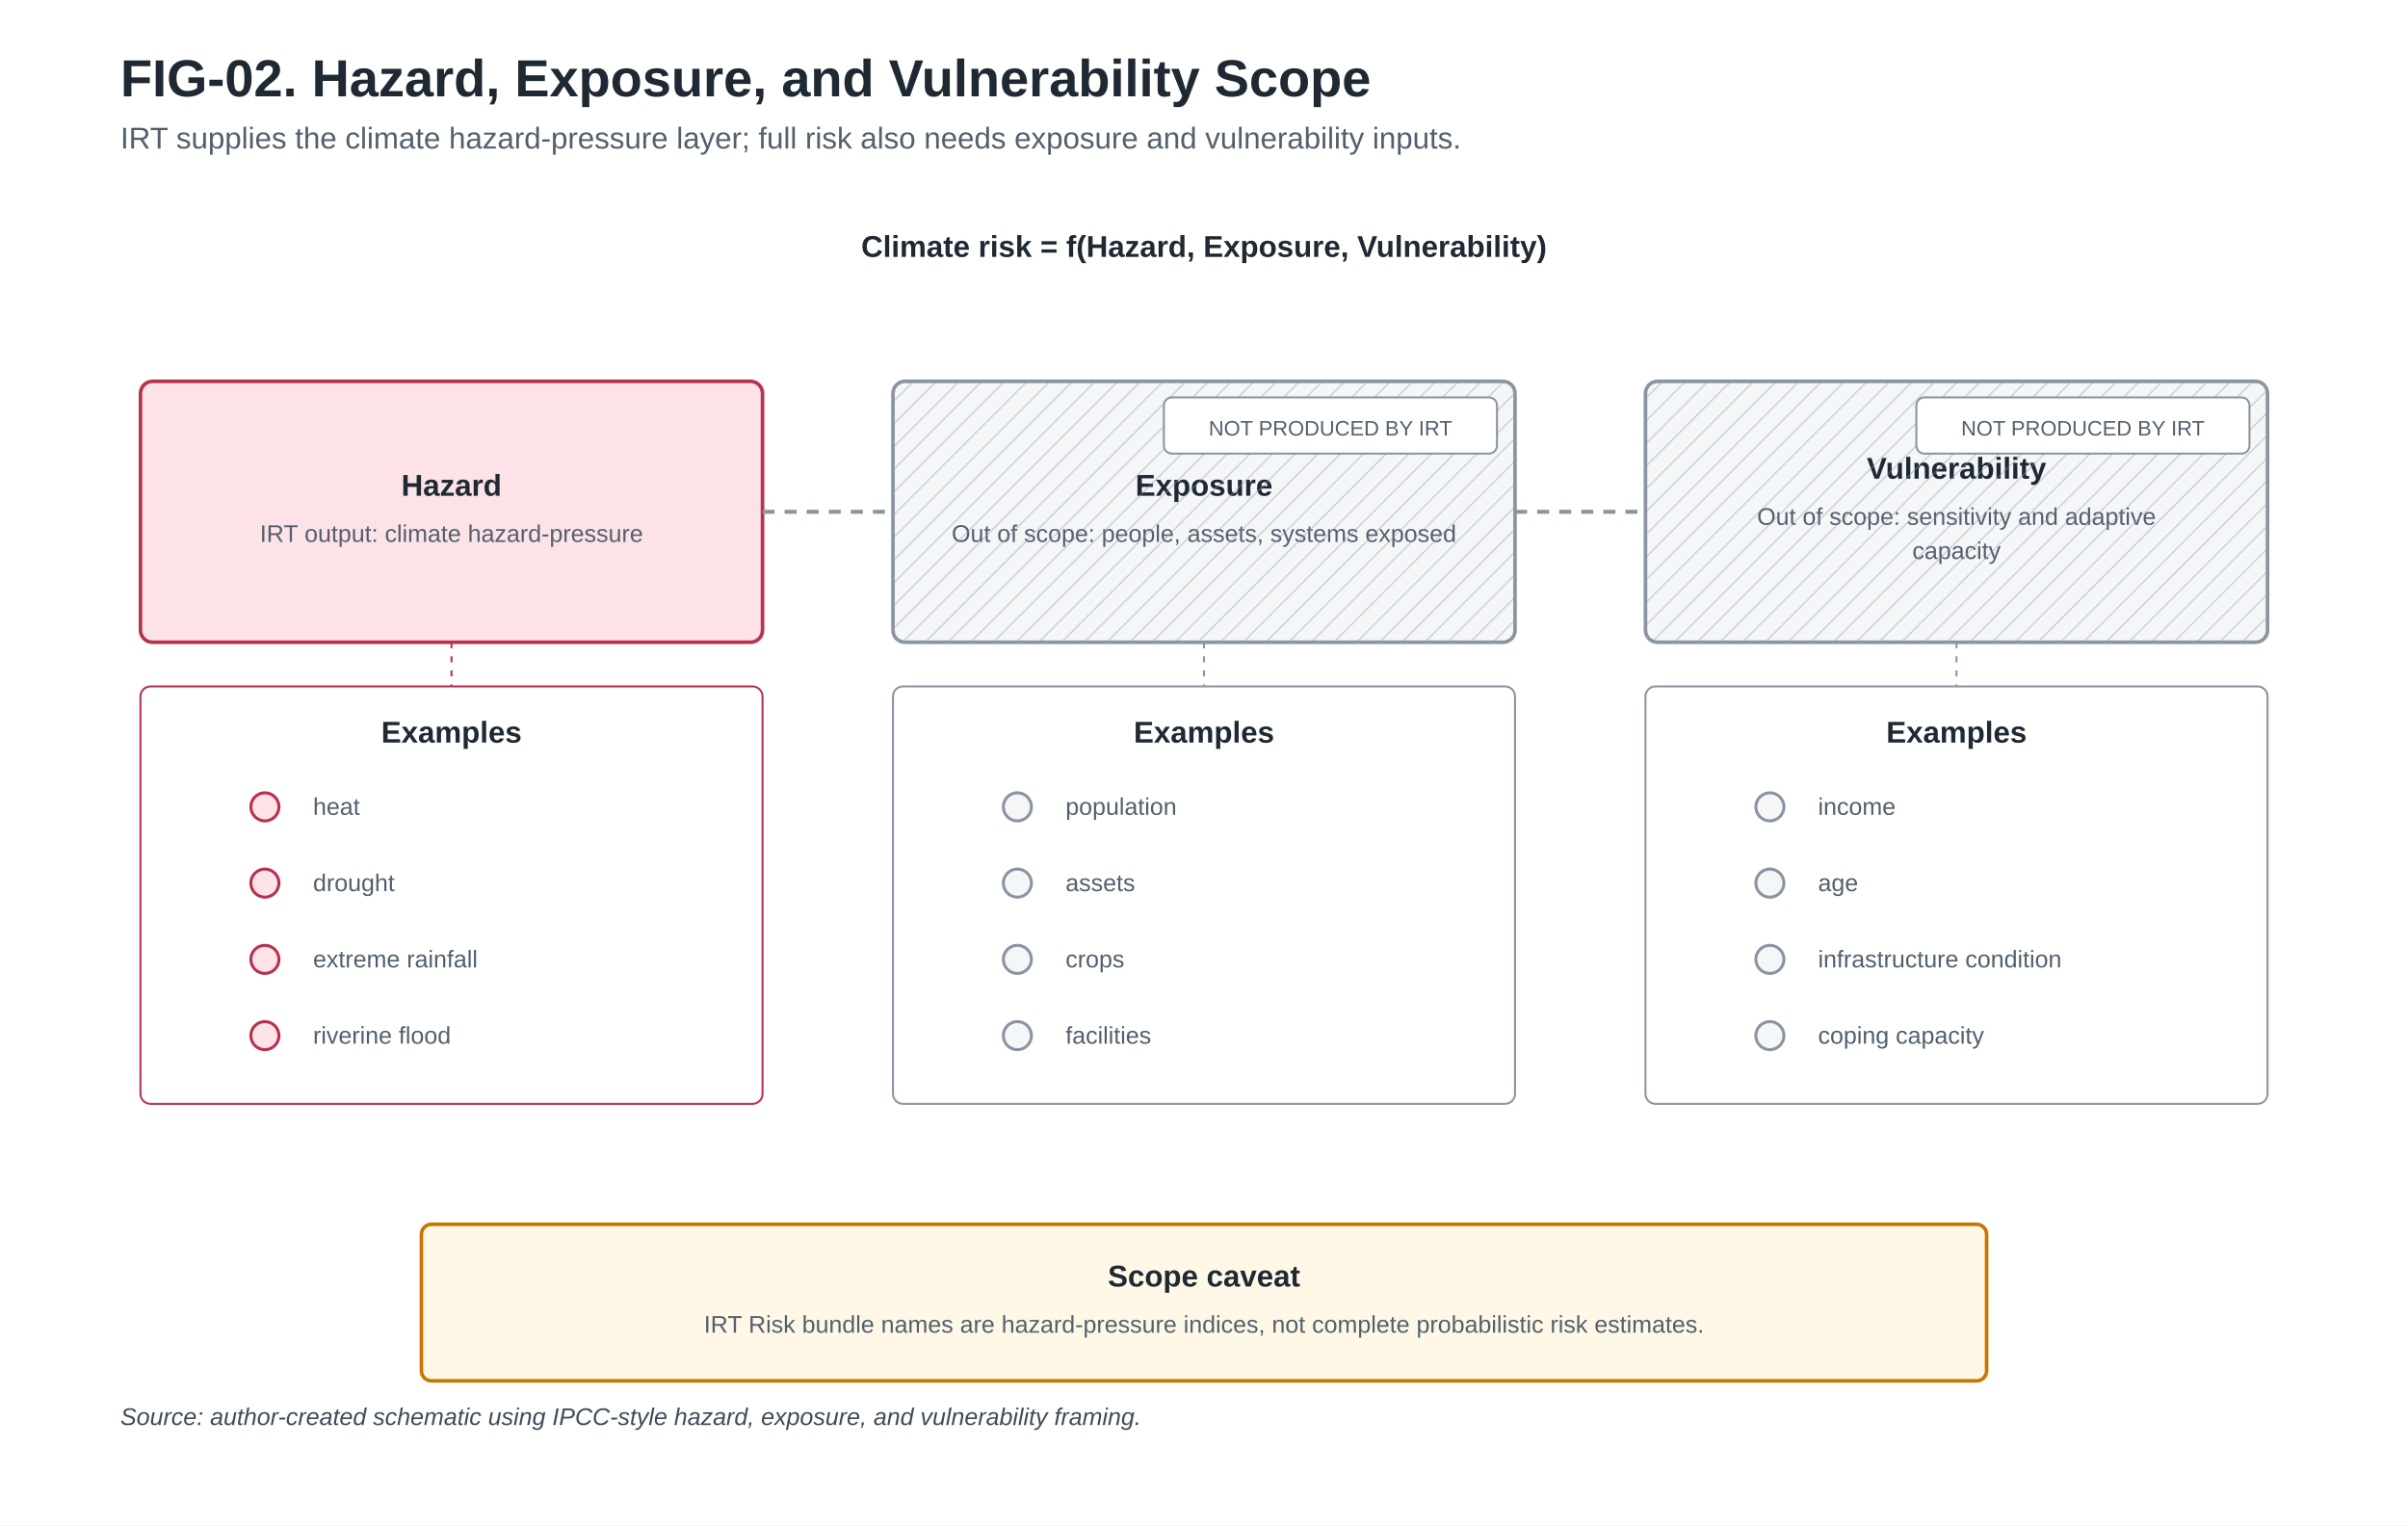
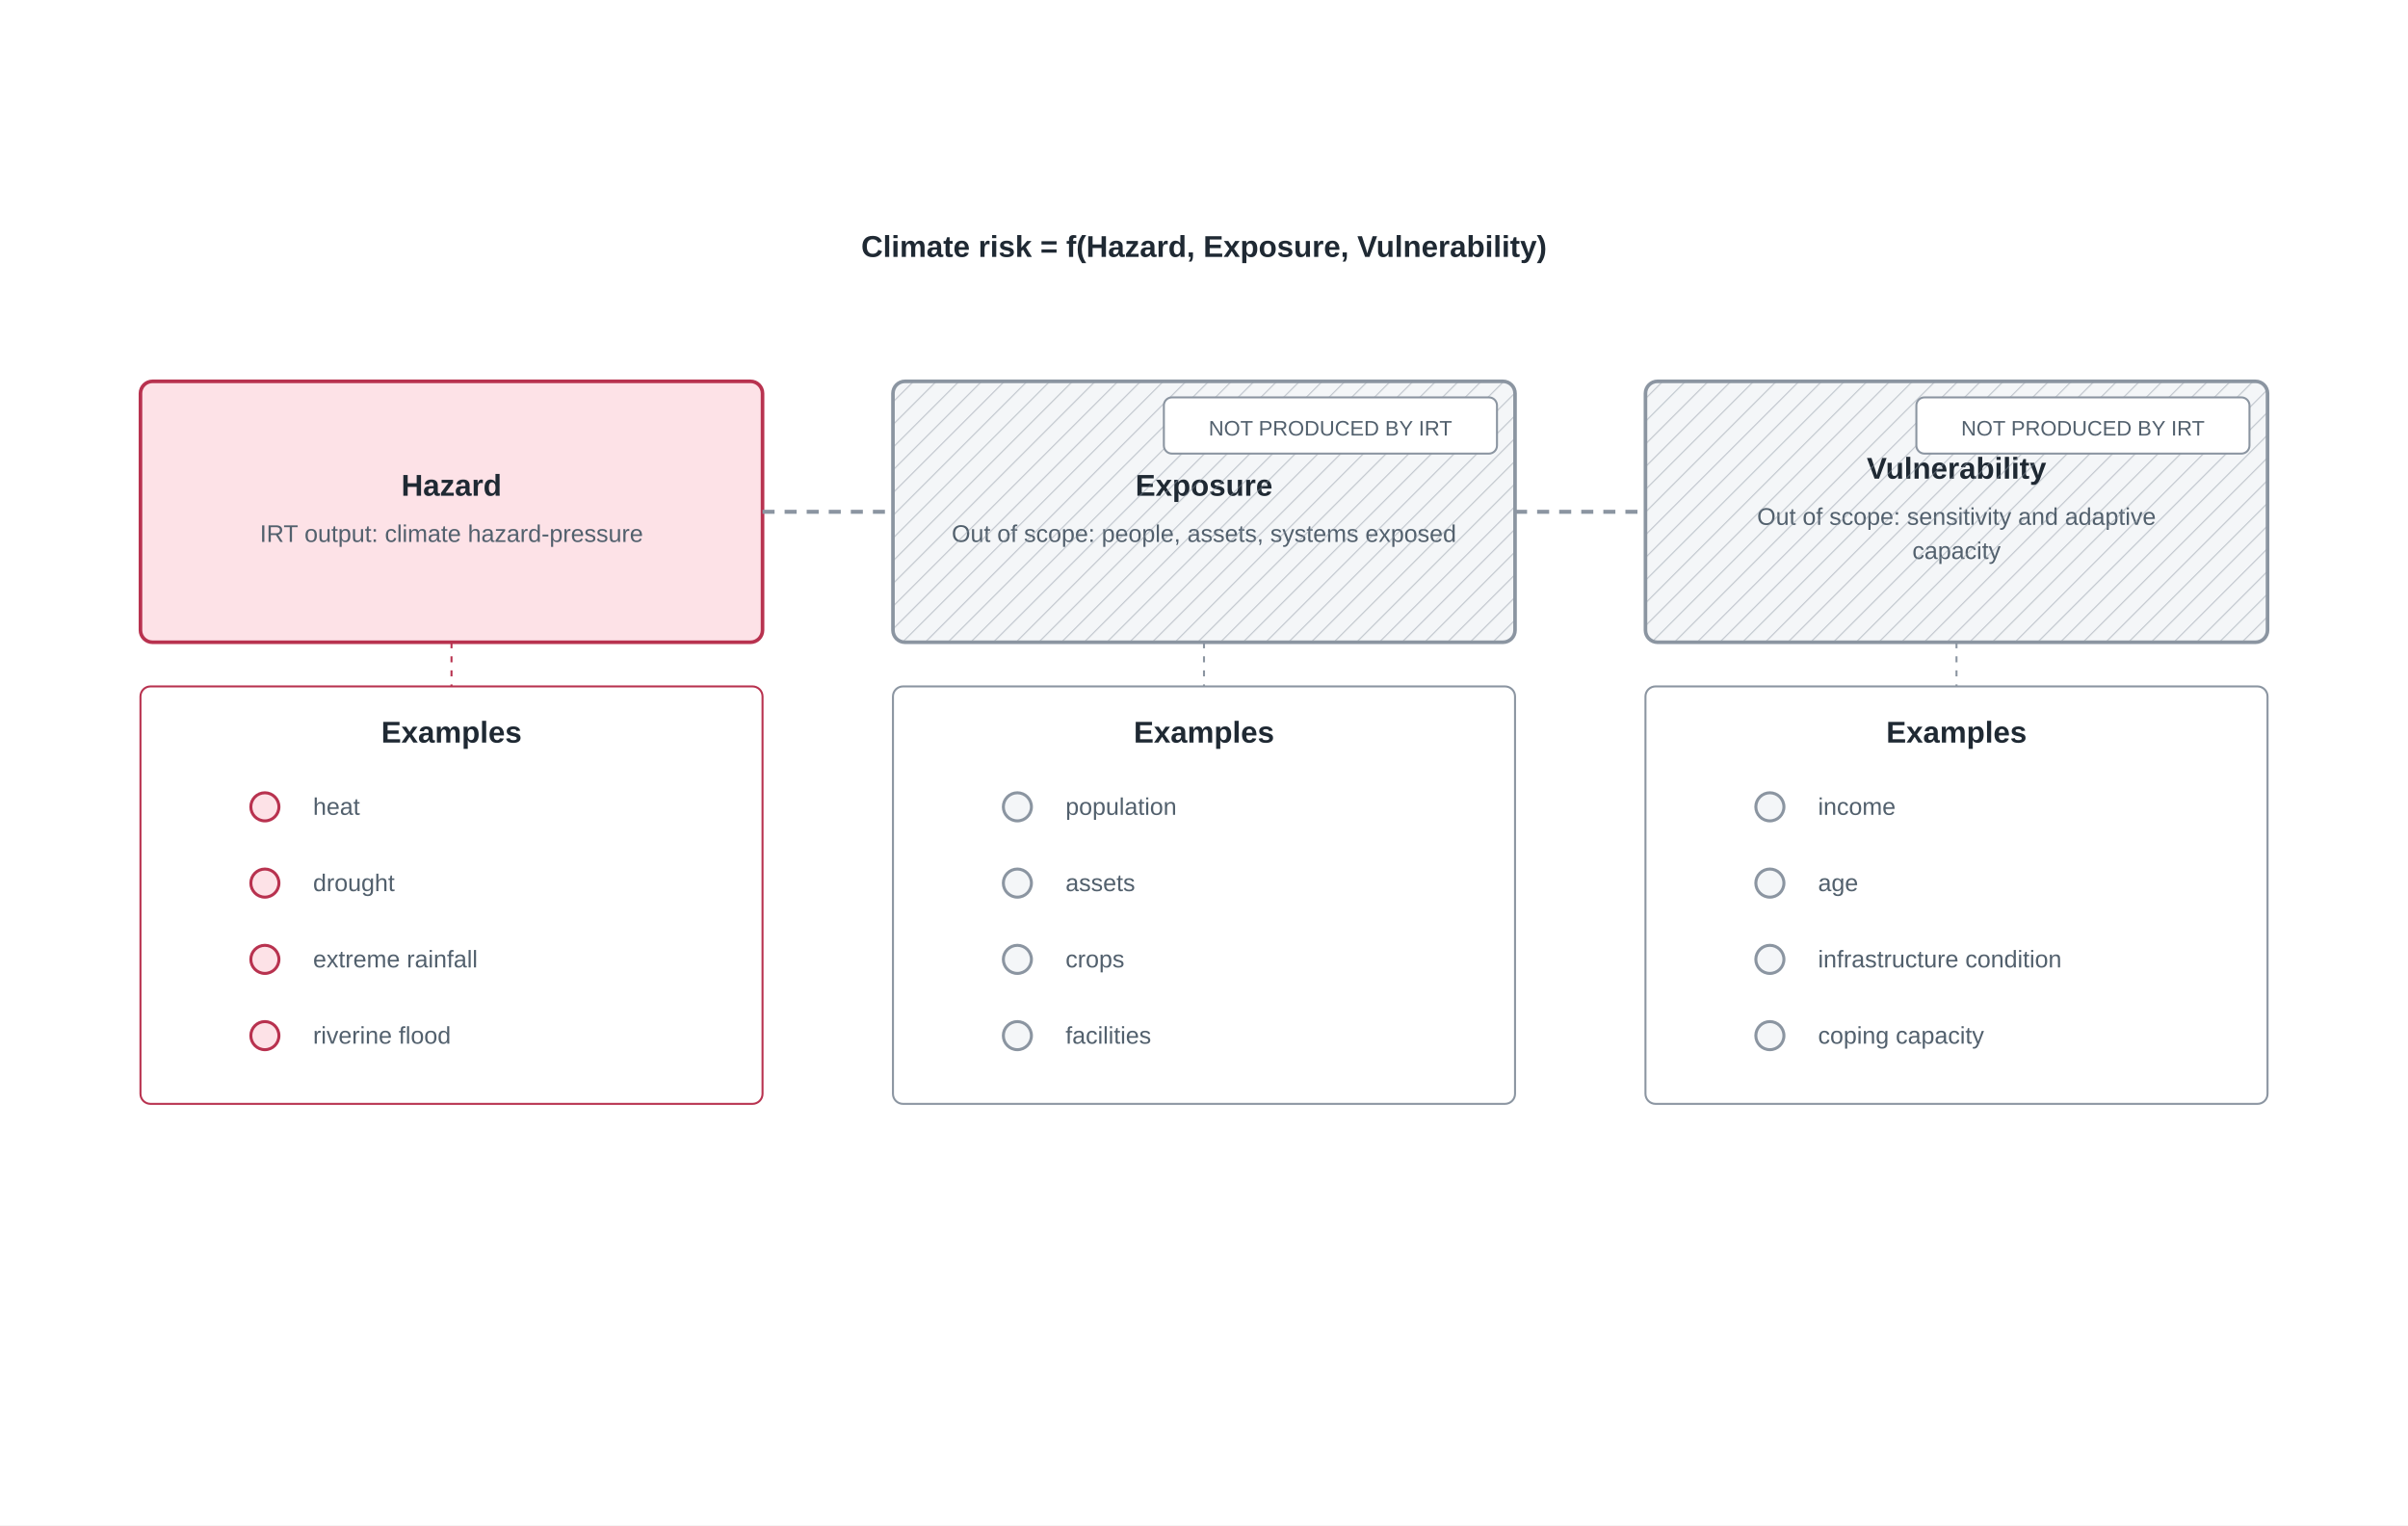
<svg xmlns="http://www.w3.org/2000/svg" width="1200" height="760" viewBox="0 0 1200 760" role="img" aria-labelledby="title desc">
  <style>
text { font-family: Arial, Helvetica, sans-serif; fill: #1f2933; }
.title { font-size: 26px; font-weight: 700; }
.subtitle { font-size: 15px; fill: #52606d; }
.label { font-size: 15px; font-weight: 700; }
.small { font-size: 12px; fill: #52606d; }
.tiny { font-size: 10.5px; fill: #52606d; }
.note { font-size: 12px; fill: #3e4c59; font-style: italic; }
.axis { stroke: #52606d; stroke-width: 1.2; }
.gridline { stroke: #d9e2ec; stroke-width: 1; }
.arrow { stroke: #52606d; stroke-width: 2.0; fill: none; marker-end: url(#arrow); }
</style>
  <defs>
    <marker id="arrow" viewBox="0 0 12 12" refX="10" refY="6" markerWidth="12" markerHeight="12" markerUnits="userSpaceOnUse" orient="auto-start-reverse">
      <path d="M 1 1 L 11 6 L 1 11 z" fill="#52606d" />
    </marker>
  </defs>
  <rect width="1200" height="760" fill="white" />
-   <text x="60.0" y="48.0" class="title" text-anchor="start">FIG-02. Hazard, Exposure, and Vulnerability Scope</text>
-   <text x="60.0" y="74.0" class="subtitle" text-anchor="start">IRT supplies the climate hazard-pressure layer; full risk also needs exposure and vulnerability inputs.</text>
  <defs>
    <pattern id="scope-hatch" patternUnits="userSpaceOnUse" width="8" height="8" patternTransform="rotate(45)">
      <line x1="0" y1="0" x2="0" y2="8" stroke="#8b95a1" stroke-width="1.2" opacity="0.45" />
    </pattern>
  </defs>
  <text x="600.0" y="128.0" class="label" text-anchor="middle">Climate risk = f(Hazard, Exposure, Vulnerability)</text>
  <rect x="70" y="190" width="310" height="130" rx="6" fill="#fde2e7" stroke="#b8324f" stroke-width="1.8" class="flow-box" />
  <text x="225.0" y="247.0" class="label" text-anchor="middle" data-box="70,190,310,130">Hazard</text>
  <text x="225.0" y="270.0" class="small" text-anchor="middle" data-box="70,190,310,130">IRT output: climate hazard-pressure</text>
  <line x1="225" y1="320" x2="225" y2="342" stroke="#b8324f" stroke-width="1.0" stroke-dasharray="3 4" />
  <rect x="70" y="342" width="310" height="208" rx="5" fill="white" stroke="#b8324f" stroke-width="1.0" />
  <text x="225.0" y="370.0" class="label" text-anchor="middle">Examples</text>
  <circle cx="132" cy="402" r="7" fill="#fde2e7" stroke="#b8324f" stroke-width="1.5" />
  <text x="156.0" y="406.0" class="small" text-anchor="start">heat</text>
  <circle cx="132" cy="440" r="7" fill="#fde2e7" stroke="#b8324f" stroke-width="1.5" />
  <text x="156.0" y="444.0" class="small" text-anchor="start">drought</text>
  <circle cx="132" cy="478" r="7" fill="#fde2e7" stroke="#b8324f" stroke-width="1.5" />
  <text x="156.0" y="482.0" class="small" text-anchor="start">extreme rainfall</text>
  <circle cx="132" cy="516" r="7" fill="#fde2e7" stroke="#b8324f" stroke-width="1.5" />
  <text x="156.0" y="520.0" class="small" text-anchor="start">riverine flood</text>
  <rect x="445" y="190" width="310" height="130" rx="6" fill="#f4f6f8" stroke="#8b95a1" stroke-width="1.8" class="flow-box" />
  <text x="600.0" y="247.0" class="label" text-anchor="middle" data-box="445,190,310,130">Exposure</text>
  <text x="600.0" y="270.0" class="small" text-anchor="middle" data-box="445,190,310,130">Out of scope: people, assets, systems exposed</text>
  <rect x="445" y="190" width="310" height="130" rx="6" fill="url(#scope-hatch)" stroke="none" />
  <rect x="580" y="198" width="166" height="28" rx="4" fill="white" stroke="#8b95a1" stroke-width="1.0" />
  <text x="663.0" y="217.0" class="tiny" text-anchor="middle">NOT PRODUCED BY IRT</text>
  <line x1="600" y1="320" x2="600" y2="342" stroke="#8b95a1" stroke-width="1.0" stroke-dasharray="3 4" />
  <rect x="445" y="342" width="310" height="208" rx="5" fill="white" stroke="#8b95a1" stroke-width="1.0" />
  <text x="600.0" y="370.0" class="label" text-anchor="middle">Examples</text>
  <circle cx="507" cy="402" r="7" fill="#f4f6f8" stroke="#8b95a1" stroke-width="1.5" />
  <text x="531.0" y="406.0" class="small" text-anchor="start">population</text>
  <circle cx="507" cy="440" r="7" fill="#f4f6f8" stroke="#8b95a1" stroke-width="1.5" />
  <text x="531.0" y="444.0" class="small" text-anchor="start">assets</text>
  <circle cx="507" cy="478" r="7" fill="#f4f6f8" stroke="#8b95a1" stroke-width="1.5" />
  <text x="531.0" y="482.0" class="small" text-anchor="start">crops</text>
  <circle cx="507" cy="516" r="7" fill="#f4f6f8" stroke="#8b95a1" stroke-width="1.5" />
  <text x="531.0" y="520.0" class="small" text-anchor="start">facilities</text>
  <rect x="820" y="190" width="310" height="130" rx="6" fill="#f4f6f8" stroke="#8b95a1" stroke-width="1.8" class="flow-box" />
  <text x="975.0" y="238.5" class="label" text-anchor="middle" data-box="820,190,310,130">Vulnerability</text>
  <text x="975.0" y="261.5" class="small" text-anchor="middle" data-box="820,190,310,130">Out of scope: sensitivity and adaptive</text>
  <text x="975.0" y="278.5" class="small" text-anchor="middle" data-box="820,190,310,130">capacity</text>
  <rect x="820" y="190" width="310" height="130" rx="6" fill="url(#scope-hatch)" stroke="none" />
  <rect x="955" y="198" width="166" height="28" rx="4" fill="white" stroke="#8b95a1" stroke-width="1.0" />
  <text x="1038.0" y="217.0" class="tiny" text-anchor="middle">NOT PRODUCED BY IRT</text>
  <line x1="975" y1="320" x2="975" y2="342" stroke="#8b95a1" stroke-width="1.0" stroke-dasharray="3 4" />
  <rect x="820" y="342" width="310" height="208" rx="5" fill="white" stroke="#8b95a1" stroke-width="1.0" />
  <text x="975.0" y="370.0" class="label" text-anchor="middle">Examples</text>
  <circle cx="882" cy="402" r="7" fill="#f4f6f8" stroke="#8b95a1" stroke-width="1.5" />
  <text x="906.0" y="406.0" class="small" text-anchor="start">income</text>
  <circle cx="882" cy="440" r="7" fill="#f4f6f8" stroke="#8b95a1" stroke-width="1.5" />
  <text x="906.0" y="444.0" class="small" text-anchor="start">age</text>
  <circle cx="882" cy="478" r="7" fill="#f4f6f8" stroke="#8b95a1" stroke-width="1.5" />
  <text x="906.0" y="482.0" class="small" text-anchor="start">infrastructure condition</text>
  <circle cx="882" cy="516" r="7" fill="#f4f6f8" stroke="#8b95a1" stroke-width="1.5" />
  <text x="906.0" y="520.0" class="small" text-anchor="start">coping capacity</text>
  <line x1="380" y1="255" x2="445" y2="255" stroke="#8b95a1" stroke-width="2.0" stroke-dasharray="6 5" />
  <line x1="755" y1="255" x2="820" y2="255" stroke="#8b95a1" stroke-width="2.0" stroke-dasharray="6 5" />
-   <rect x="210" y="610" width="780" height="78" rx="5" fill="#fff8e6" stroke="#c77700" stroke-width="1.8" class="flow-box" />
-   <text x="600.0" y="641.0" class="label" text-anchor="middle" data-box="210,610,780,78">Scope caveat</text>
-   <text x="600.0" y="664.0" class="small" text-anchor="middle" data-box="210,610,780,78">IRT Risk bundle names are hazard-pressure indices, not complete probabilistic risk estimates.</text>
-   <text x="60.0" y="710.0" class="note" text-anchor="start">Source: author-created schematic using IPCC-style hazard, exposure, and vulnerability framing.</text>
</svg>
